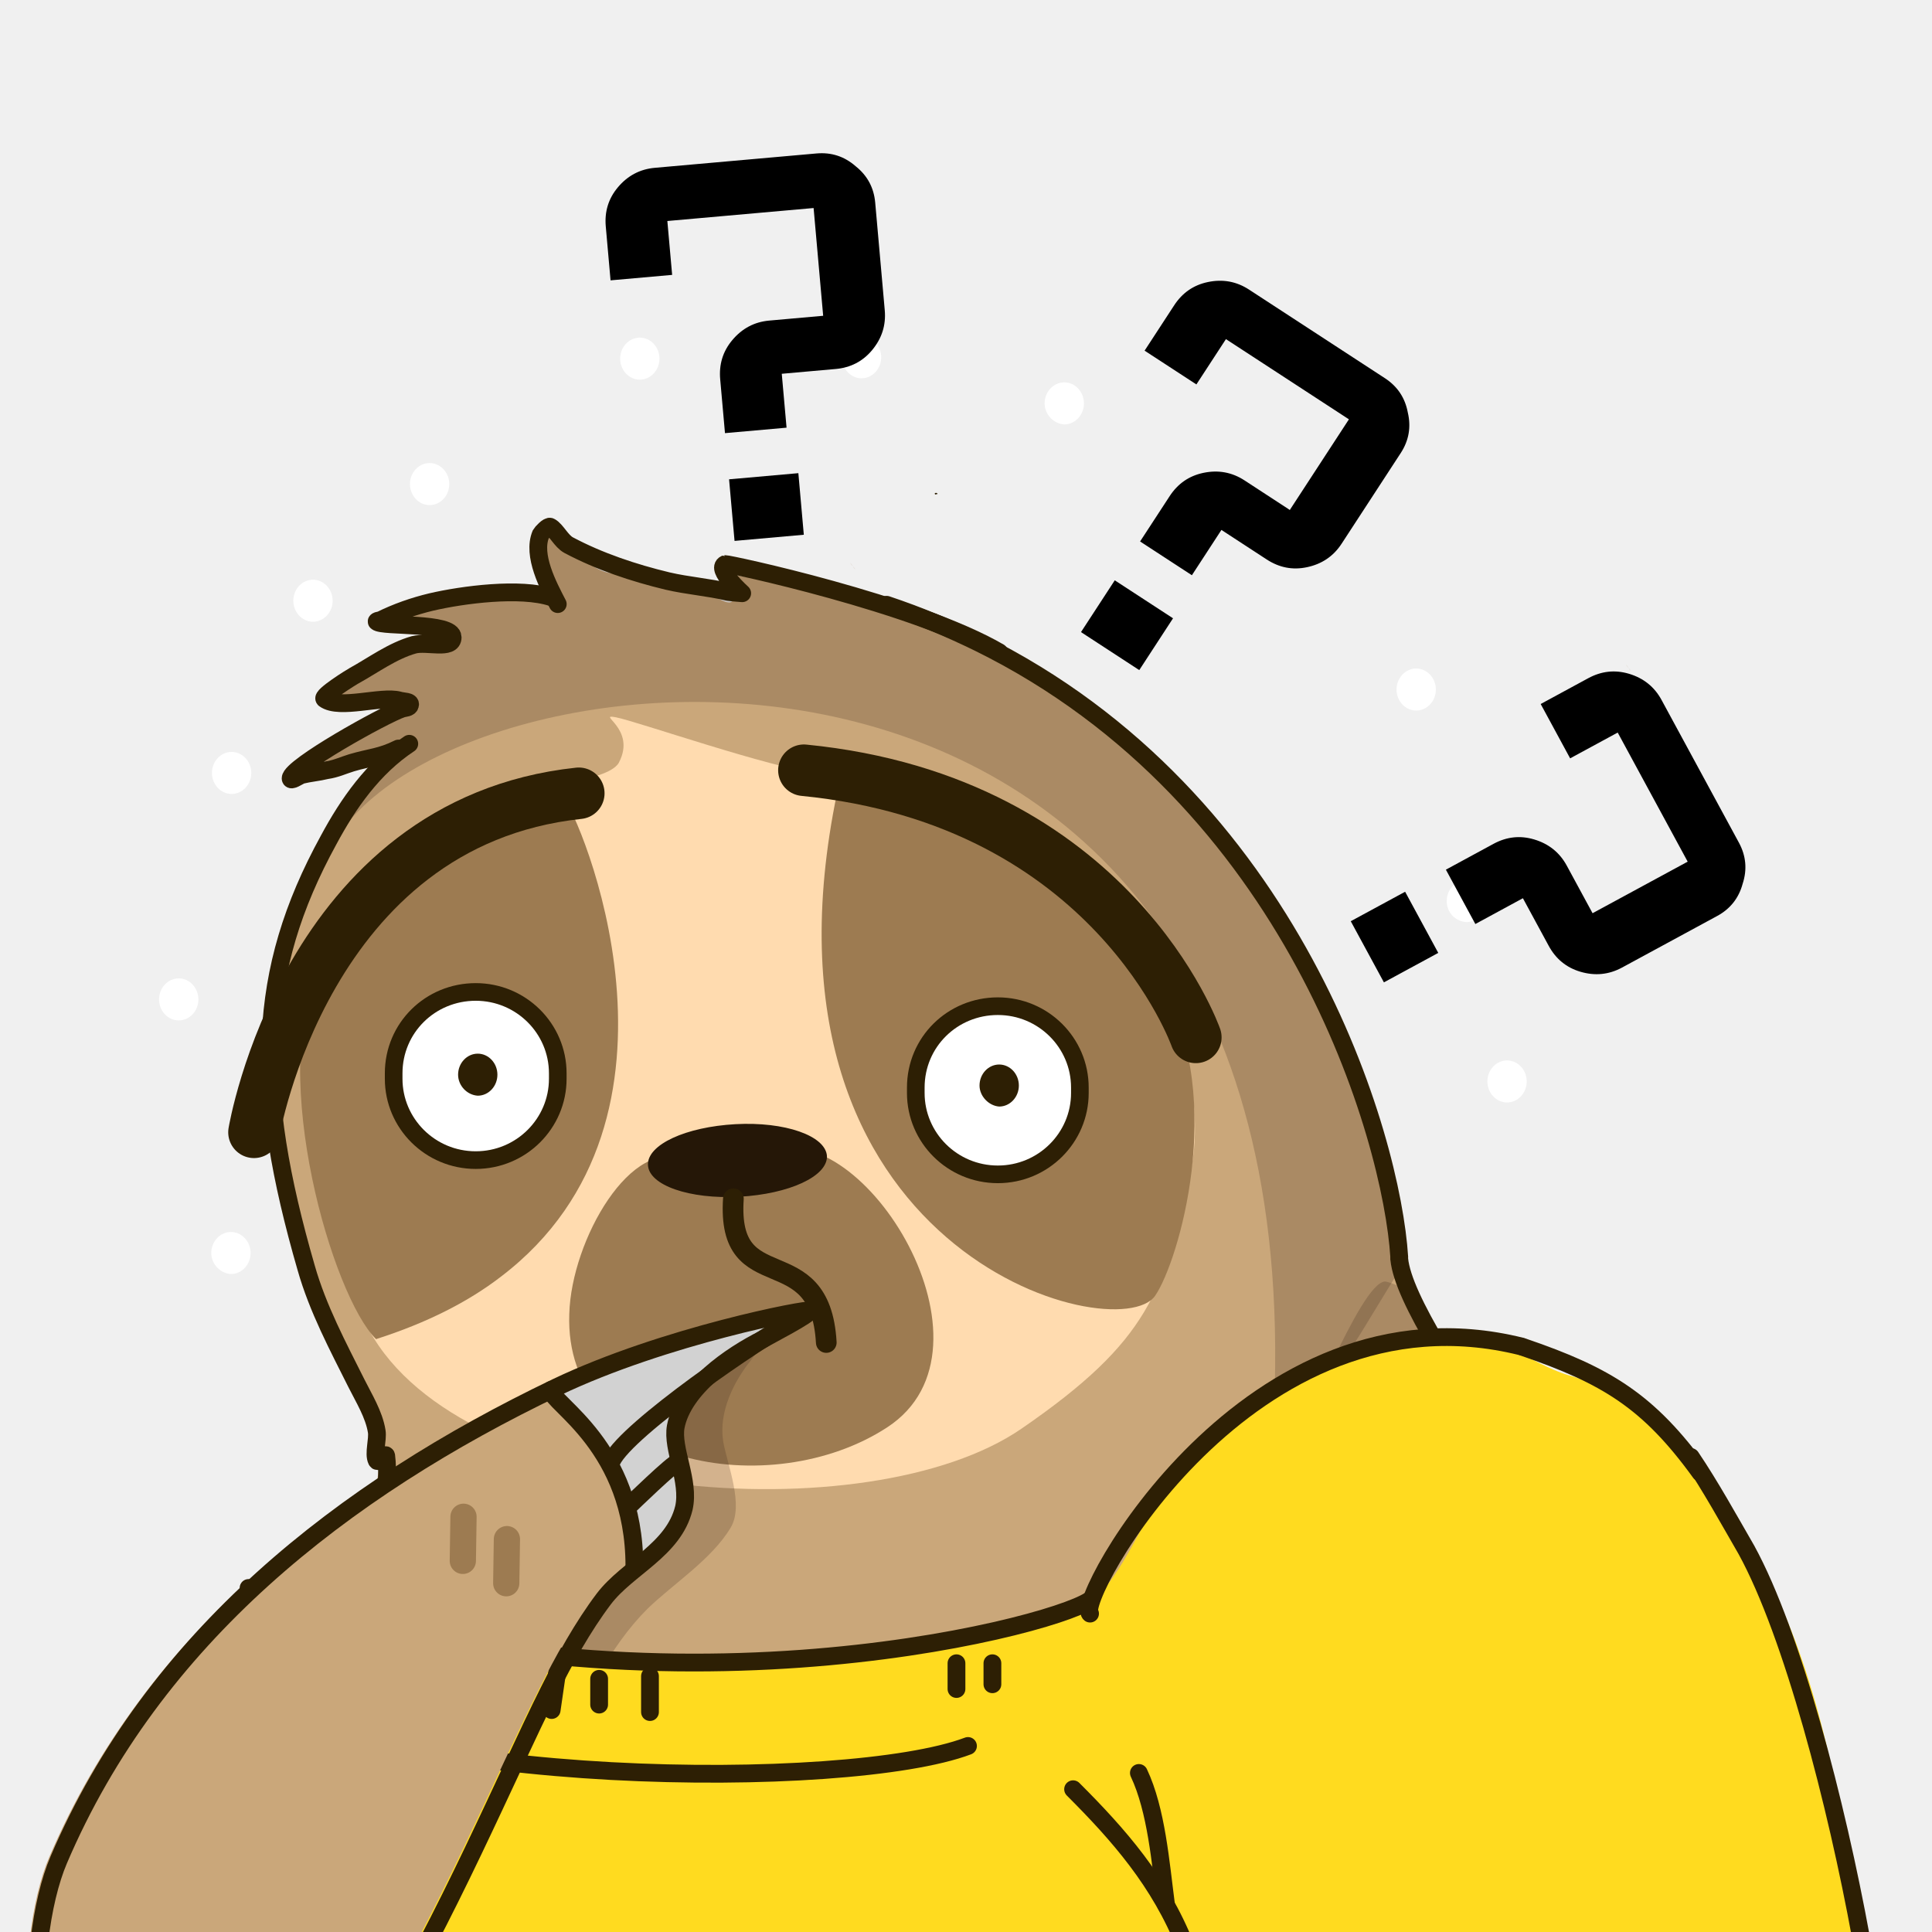
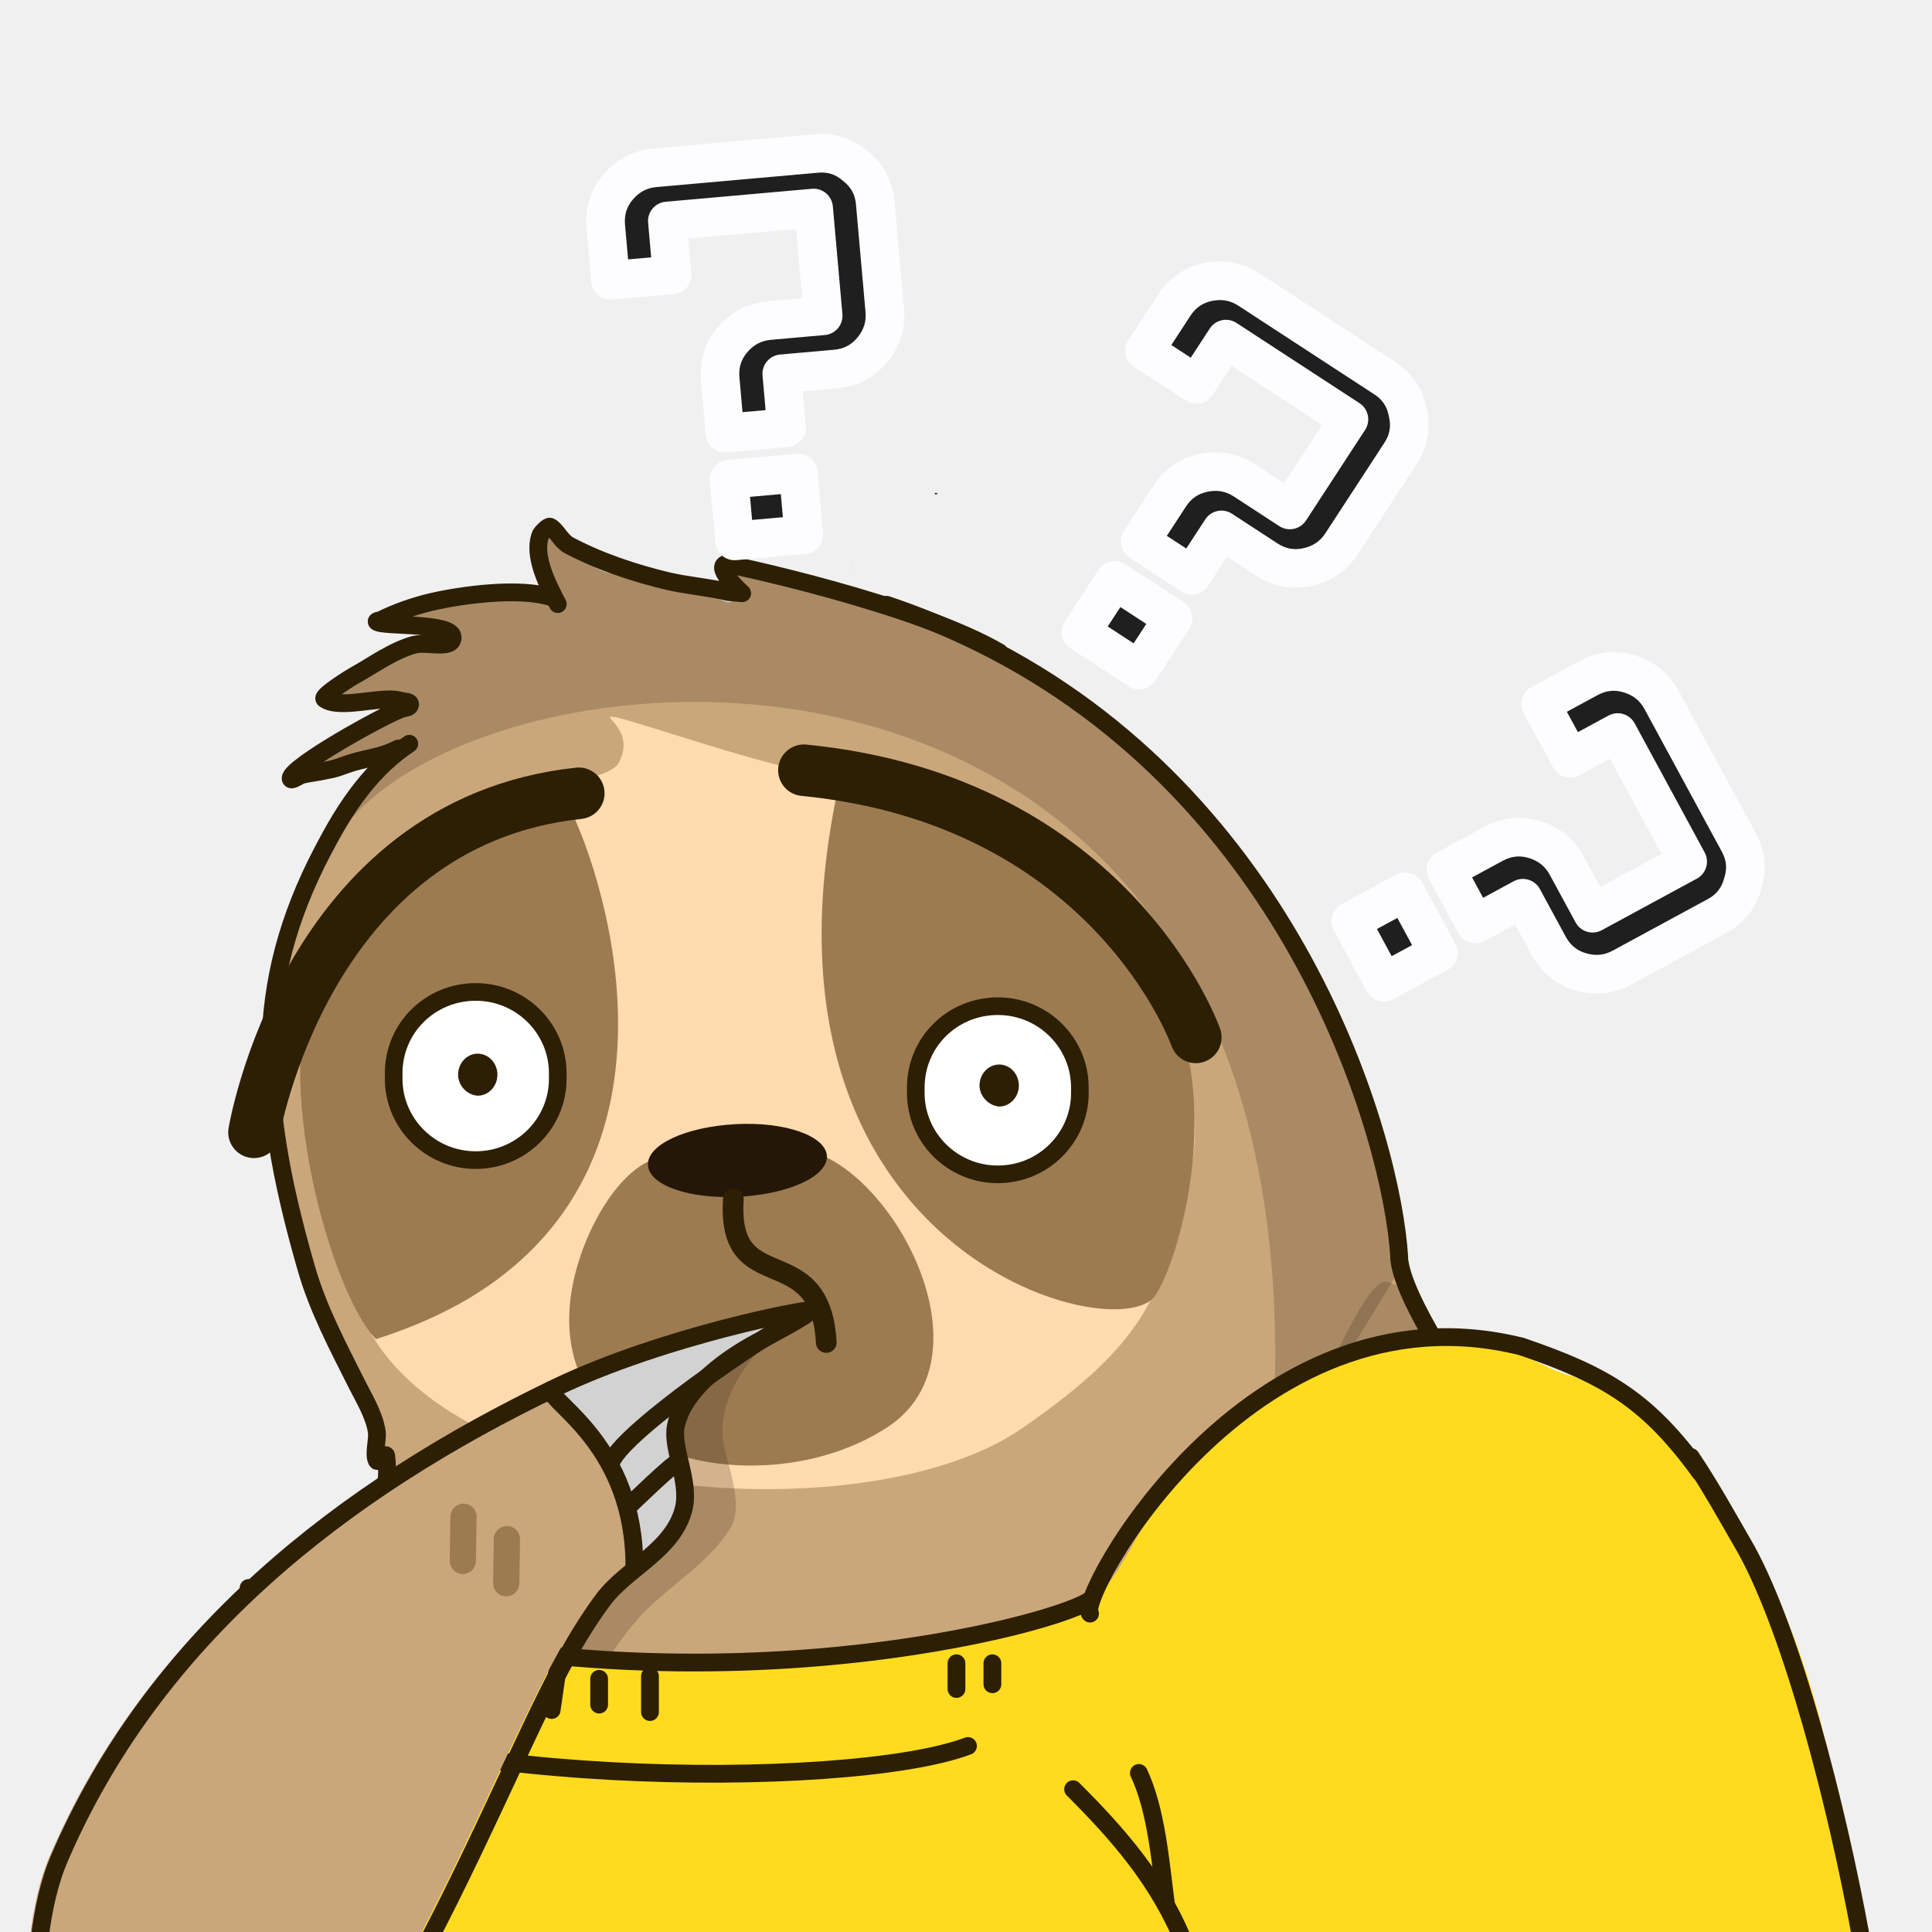
<svg xmlns="http://www.w3.org/2000/svg" width="100" height="100" viewBox="0 0 100 100" fill="none">
  <g clip-path="url(#clip0_58_431)">
    <path d="M66.739 74.647C67.336 76.472 69.477 77.315 70.67 78.719C73.337 81.948 76.075 84.966 78.637 88.3C79.655 89.599 81.058 92.792 82.568 93.529" fill="#CAA77A" />
    <path d="M31.923 29.689C30.309 29.689 29.888 28.039 28.694 27.758C28.554 27.723 28.343 27.758 28.308 27.899C28.063 28.46 28.94 32.286 29.361 32.286C29.396 32.286 28.589 30.742 28.449 30.706C27.817 30.566 26.659 30.882 25.992 30.777C24.272 30.531 23.605 31.303 21.956 31.619C21.815 31.654 20.166 31.865 20.131 31.865C19.99 32.145 20.727 32.11 21.043 32.11C21.5 32.145 23.711 32.216 23.886 32.883C23.991 33.269 22.587 33.479 22.342 33.514C21.71 33.655 16.797 35.55 17.148 36.217C17.218 36.357 20.552 36.357 21.148 36.357C21.289 36.357 21.535 36.357 21.535 36.357C21.535 36.357 20.552 36.568 20.096 36.743C19.078 37.164 18.271 37.41 17.498 38.182C17.183 38.498 17.007 38.919 16.726 39.235C16.656 39.305 16.41 39.305 16.481 39.375C16.797 39.691 21.008 38.217 21.394 38.603C21.605 38.814 20.798 38.884 20.622 39.13C20.376 39.446 20.131 39.726 19.85 40.042C18.867 41.025 18.095 42.113 17.393 43.271C15.358 46.675 14.55 48.992 13.883 52.852C13.743 53.8 13.427 55.099 13.638 56.081C14.094 58.328 14.094 60.504 14.796 62.679C15.252 64.013 16.27 67.488 16.937 68.751C18.481 71.875 20.201 73.349 19.464 76.929C18.762 80.438 17.323 84.018 16.761 87.563C16.235 90.792 17.393 94.126 17.007 97.39C16.621 100.97 15.673 104.48 14.41 107.884C13.778 109.604 12.585 109.885 11.813 111.394C11.672 111.71 10.9 112.692 11.286 113.078C11.427 113.219 12.094 113.113 11.918 112.938C11.918 112.938 9.145 113.921 8.795 113.991C5.811 114.587 2.968 115.114 1.53 117.992C1.319 118.413 0.336 119.641 0.196 120.273C0.055 120.94 0.091 124.871 1.073 127.292C1.284 127.819 4.407 129.504 4.407 129.539C4.372 129.714 2.723 129.819 2.793 130.065C3.074 131.82 5.917 133.119 6.899 134.312C7.707 135.33 7.566 139.331 7.812 139.506C9.672 140.629 17.042 140.208 18.306 138.523C18.762 137.892 19.85 134.171 20.096 133.961C20.236 133.82 19.885 135.049 20.025 135.154C20.622 135.435 22.026 134.873 22.693 135.014C24.061 135.295 26.097 135.33 27.396 135.54C28.063 135.645 27.817 135.435 28.519 135.54C31.537 136.032 32.45 136.488 35.468 137.014C35.784 137.049 39.785 136.979 40.066 136.698C40.487 136.277 42.066 133.083 42.522 132.943C42.628 132.908 43.014 132.943 42.908 133.189C42.487 134.417 44.979 139.015 45.892 139.927C46.278 140.313 47.471 140.805 47.962 140.98C51.051 141.998 54.069 140.594 57.158 140.98C59.79 141.296 62.352 142.138 64.914 142.665C66.318 142.946 67.897 142.384 69.301 142.665C73.899 143.577 79.9 141.998 83.691 139.155C85.2 138.032 88.288 131.89 83.199 127.257C113.979 117.992 80.497 81.246 73.442 67.418C72.249 65.066 71.793 62.75 71.372 60.293C71.021 58.117 70.038 55.59 69.161 53.554C67.336 49.343 64.668 45.763 61.79 42.148C60.001 39.761 57.789 37.971 55.438 36.217C52.104 33.69 47.962 32.145 43.856 31.058C42.487 30.706 41.154 30.391 39.82 30.11C39.364 30.005 38.872 29.899 38.416 29.829C36.802 29.513 38.206 30.812 37.89 31.128C37.574 31.444 36.451 30.355 35.468 30.25C34.485 30.145 34.801 30.11 32.169 29.408" fill="#CAA77A" />
    <path d="M16.516 51.589C17.323 48.29 18.797 46.991 21.745 46.43C25.22 45.798 26.308 40.533 29.642 40.393C30.274 40.358 31.713 40.042 32.029 39.481C32.976 37.691 30.8 36.919 31.888 37.129C32.976 37.34 39.925 39.761 42.277 40.007C49.086 40.744 55.438 42.078 59.474 49.378C60.387 51.027 62.563 56.467 61.615 60.679C60.246 66.821 59.509 69.383 52.876 73.945C44.979 79.385 23.956 77.771 19.113 68.856C19.253 61.907 15.007 57.731 16.516 51.589Z" fill="#FFDBAF" />
    <path d="M35.468 60.082C32.73 58.714 29.572 64.154 29.466 68.014C29.186 75.911 39.925 77.806 45.927 73.875C52.209 69.769 44.628 57.696 39.855 59.626" fill="#9D7B51" />
    <path d="M16.481 50.08C13.883 55.73 17.218 67.102 19.464 69.313C22.096 68.471 24.237 67.382 25.922 66.084C36.767 57.836 29.923 42.078 29.186 41.341C28.694 40.849 19.78 46.36 18.797 46.535C17.393 46.781 17.007 48.922 16.481 50.08Z" fill="#9D7B51" />
    <path d="M43.33 41.025C38.381 64.856 57.86 69.874 59.79 67.067C61.018 65.277 63.44 56.924 60.246 51.273C59.93 50.712 55.543 44.429 54.947 44.535C50.173 45.307 44.312 36.252 43.33 41.025Z" fill="#9D7B51" />
    <path d="M84.428 34.743C84.323 34.637 84.252 34.497 84.147 34.392L84.428 34.743Z" fill="#9D7B51" />
    <path opacity="0.23" d="M15.603 39.656C17.253 39.656 18.622 39.2 20.201 38.849C20.657 38.744 21.57 38.252 21.57 38.709C21.57 38.814 21.394 38.779 21.289 38.849C19.92 39.656 18.832 40.814 18.025 42.253C17.744 42.745 17.042 44.078 17.218 43.727C23.43 32.532 68.494 28.32 65.897 73.84C65.862 74.261 65.37 74.928 65.756 75.069C66.564 75.349 67.652 70.962 68.669 71.348C69.126 71.524 72.214 65.873 72.565 65.628C73.162 65.242 72.39 66.435 72.355 65.768C71.582 53.695 65.16 44.429 56.28 36.708C48.945 30.32 38.521 29.864 38.241 29.794C38.206 29.794 37.153 30.426 36.626 30.32C34.661 30.005 32.485 29.267 30.519 28.706C30.203 28.636 28.413 27.232 28.343 27.337C28.133 27.793 27.992 30.25 28.203 30.601C28.343 30.847 29.326 30.461 29.01 30.461C26.483 30.461 23.325 31.268 20.622 31.829C20.517 31.865 20.341 31.865 20.341 31.97C20.341 32.742 23.851 32.251 23.851 32.777C23.851 33.163 18.973 34.532 18.306 35.093C18.095 35.269 17.323 35.866 17.498 36.041C18.165 36.708 19.745 35.866 20.622 36.322" fill="#3F2719" />
    <path d="M21.184 38.498C19.323 39.726 18.025 41.586 17.007 43.482C13.252 50.325 13.146 56.292 15.849 65.628C16.446 67.733 17.498 69.699 18.446 71.594C18.832 72.366 19.359 73.209 19.499 74.086C19.569 74.507 19.323 75.244 19.499 75.595C19.569 75.771 19.955 75.174 19.99 75.349C20.096 76.157 19.99 77.069 19.92 77.841C19.885 78.122 19.534 78.929 19.745 78.719C19.815 78.648 20.025 77.982 20.306 78.087C20.482 78.157 20.306 82.404 20.236 82.825" stroke="#2D1F04" stroke-width="0.92" stroke-miterlimit="10" stroke-linecap="round" stroke-linejoin="round" />
    <path d="M20.622 38.744C19.71 39.2 19.148 39.2 18.2 39.481C17.744 39.621 17.393 39.797 16.902 39.867C16.481 39.972 16.024 40.007 15.603 40.112C15.428 40.183 15.042 40.463 15.042 40.288C15.042 39.691 19.885 36.989 20.833 36.673C20.973 36.638 21.184 36.638 21.219 36.497C21.289 36.287 20.868 36.322 20.657 36.252C19.745 36.006 17.569 36.743 16.797 36.182C16.586 36.041 18.235 35.023 18.306 34.988C19.323 34.427 20.306 33.69 21.429 33.374C22.096 33.198 23.43 33.655 23.43 32.988C23.43 32.181 19.78 32.461 19.499 32.181C19.464 32.145 19.604 32.11 19.674 32.11C20.517 31.689 21.429 31.373 22.307 31.163C23.956 30.777 26.939 30.391 28.554 30.917" stroke="#2D1F04" stroke-width="0.92" stroke-miterlimit="10" stroke-linecap="round" stroke-linejoin="round" />
    <path d="M28.87 31.268C28.378 30.32 27.536 28.741 27.992 27.653C28.027 27.583 28.378 27.197 28.484 27.267C28.8 27.442 29.045 28.004 29.431 28.215C31.011 29.057 32.801 29.654 34.555 30.075C35.608 30.32 36.661 30.391 37.679 30.636C37.925 30.671 38.416 30.706 38.416 30.706C38.416 30.706 37.012 29.443 37.539 29.197C37.644 29.162 47.366 31.233 51.718 33.76" stroke="#2D1F04" stroke-width="0.92" stroke-miterlimit="10" stroke-linecap="round" stroke-linejoin="round" />
    <path d="M41.61 39.867C57.614 41.446 61.896 53.695 61.896 53.695" stroke="#2D1F04" stroke-width="2.667" stroke-miterlimit="10" stroke-linecap="round" stroke-linejoin="round" />
    <path d="M29.958 41.06C15.814 42.569 13.146 58.608 13.146 58.608" stroke="#2D1F04" stroke-width="2.667" stroke-miterlimit="10" stroke-linecap="round" stroke-linejoin="round" />
    <path d="M33.538 60.293C33.502 59.24 35.503 58.328 38.065 58.187C40.627 58.047 42.733 58.784 42.803 59.837C42.838 60.89 40.838 61.802 38.276 61.943C35.678 62.083 33.573 61.346 33.538 60.293Z" fill="#251707" />
    <path d="M48.383 25.547C48.383 25.512 48.419 25.512 48.454 25.512C48.489 25.512 48.524 25.547 48.524 25.547C48.524 25.582 48.489 25.582 48.454 25.582C48.419 25.617 48.383 25.582 48.383 25.547Z" fill="#2D1F04" />
    <path d="M37.96 62.048C37.609 67.347 42.452 63.978 42.768 69.488" stroke="#2D1F04" stroke-width="1.07" stroke-miterlimit="10" stroke-linecap="round" stroke-linejoin="round" />
    <path d="M44.277 29.478C44.172 29.373 44.102 29.233 43.996 29.127L44.277 29.478Z" fill="#9D7B51" />
    <path d="M24.623 51.343C26.975 51.343 28.87 53.239 28.87 55.555V55.836C28.87 58.152 26.975 60.047 24.623 60.047C22.272 60.047 20.376 58.152 20.376 55.836V55.555C20.376 53.203 22.272 51.343 24.623 51.343Z" fill="white" />
    <path d="M24.623 51.343C26.975 51.343 28.87 53.239 28.87 55.555V55.836C28.87 58.152 26.975 60.047 24.623 60.047C22.272 60.047 20.376 58.152 20.376 55.836V55.555C20.376 53.203 22.272 51.343 24.623 51.343Z" stroke="#2D1F04" stroke-width="0.913" stroke-miterlimit="10" stroke-linecap="round" stroke-linejoin="round" />
    <path d="M51.648 52.08C53.999 52.08 55.894 53.976 55.894 56.292V56.573C55.894 58.889 53.999 60.784 51.648 60.784C49.296 60.784 47.401 58.889 47.401 56.573V56.292C47.401 53.941 49.296 52.08 51.648 52.08Z" fill="white" />
    <path d="M51.648 52.08C53.999 52.08 55.894 53.976 55.894 56.292V56.573C55.894 58.889 53.999 60.784 51.648 60.784C49.296 60.784 47.401 58.889 47.401 56.573V56.292C47.401 53.941 49.296 52.08 51.648 52.08Z" stroke="#2D1F04" stroke-width="0.913" stroke-miterlimit="10" stroke-linecap="round" stroke-linejoin="round" />
    <path d="M23.711 55.625C23.711 55.029 24.167 54.537 24.728 54.537C25.29 54.537 25.746 55.029 25.746 55.625C25.746 56.222 25.29 56.713 24.728 56.713C24.167 56.678 23.711 56.187 23.711 55.625Z" fill="#2D1F04" />
-     <path d="M32.099 18.563C32.099 17.966 32.555 17.475 33.117 17.475C33.678 17.475 34.134 17.966 34.134 18.563C34.134 19.16 33.678 19.651 33.117 19.651C32.555 19.651 32.099 19.16 32.099 18.563Z" fill="white" />
-     <path d="M43.575 18.493C43.575 17.896 44.032 17.405 44.593 17.405C45.155 17.405 45.611 17.896 45.611 18.493C45.611 19.09 45.155 19.581 44.593 19.581C44.032 19.581 43.575 19.09 43.575 18.493Z" fill="white" />
-     <path d="M54.069 20.88C54.069 20.283 54.525 19.791 55.087 19.791C55.648 19.791 56.105 20.283 56.105 20.88C56.105 21.476 55.648 21.968 55.087 21.968C54.525 21.932 54.069 21.441 54.069 20.88Z" fill="white" />
-     <path d="M65.511 27.407C65.511 26.811 65.967 26.32 66.528 26.32C67.09 26.32 67.546 26.811 67.546 27.407C67.546 28.004 67.09 28.495 66.528 28.495C66.002 28.495 65.511 28.004 65.511 27.407Z" fill="white" />
-     <path d="M72.284 35.69C72.284 35.094 72.741 34.602 73.302 34.602C73.864 34.602 74.32 35.094 74.32 35.69C74.32 36.287 73.864 36.778 73.302 36.778C72.741 36.778 72.284 36.287 72.284 35.69Z" fill="white" />
-     <path d="M74.882 46.64C74.882 46.044 75.338 45.552 75.899 45.552C76.461 45.552 76.917 46.044 76.917 46.64C76.917 47.237 76.461 47.728 75.899 47.728C75.338 47.693 74.882 47.237 74.882 46.64Z" fill="white" />
-     <path d="M76.987 55.976C76.987 55.38 77.444 54.888 78.005 54.888C78.567 54.888 79.023 55.38 79.023 55.976C79.023 56.573 78.567 57.064 78.005 57.064C77.444 57.064 76.987 56.573 76.987 55.976Z" fill="white" />
-     <path d="M21.219 25.056C21.219 24.459 21.675 23.968 22.236 23.968C22.798 23.968 23.254 24.459 23.254 25.056C23.254 25.652 22.798 26.144 22.236 26.144C21.675 26.144 21.219 25.652 21.219 25.056Z" fill="white" />
-     <path d="M15.182 31.093C15.182 30.496 15.638 30.005 16.2 30.005C16.761 30.005 17.218 30.496 17.218 31.093C17.218 31.689 16.761 32.181 16.2 32.181C15.638 32.181 15.182 31.689 15.182 31.093Z" fill="white" />
-     <path d="M10.97 40.007C10.97 39.41 11.427 38.919 11.988 38.919C12.55 38.919 13.006 39.41 13.006 40.007C13.006 40.604 12.55 41.095 11.988 41.095C11.427 41.095 10.97 40.604 10.97 40.007Z" fill="white" />
-     <path d="M8.233 51.729C8.233 51.133 8.689 50.641 9.251 50.641C9.812 50.641 10.269 51.133 10.269 51.729C10.269 52.326 9.812 52.817 9.251 52.817C8.689 52.817 8.233 52.326 8.233 51.729Z" fill="white" />
-     <path d="M10.935 64.856C10.935 64.259 11.392 63.768 11.953 63.768C12.515 63.768 12.971 64.259 12.971 64.856C12.971 65.452 12.515 65.944 11.953 65.944C11.392 65.909 10.935 65.417 10.935 64.856Z" fill="white" />
    <path d="M50.7 56.187C50.7 55.59 51.156 55.099 51.718 55.099C52.279 55.099 52.736 55.59 52.736 56.187C52.736 56.783 52.279 57.275 51.718 57.275C51.191 57.239 50.7 56.748 50.7 56.187Z" fill="#2D1F04" />
-     <path d="M54.455 99.882C54.455 99.285 54.911 98.794 55.473 98.794C56.035 98.794 56.491 99.285 56.491 99.882C56.491 100.479 56.035 100.97 55.473 100.97C54.947 100.97 54.455 100.479 54.455 99.882Z" fill="#2D1F04" />
-     <path d="M29.291 97.601C29.291 97.004 29.747 96.513 30.309 96.513C30.87 96.513 31.327 97.004 31.327 97.601C31.327 98.197 30.87 98.689 30.309 98.689C29.747 98.654 29.291 98.197 29.291 97.601Z" fill="#2D1F04" />
    <path opacity="0.23" d="M66.704 74.367C102.573 106.199 90.078 120.975 84.323 123.116C77.619 125.643 76.18 124.134 73.056 124.66C72.214 124.801 70.529 124.906 70.529 124.906C70.529 124.906 75.057 124.309 76.18 125.853C81.269 133.083 71.758 137.014 66.107 129.679C64.809 127.994 62.808 125.292 61.194 126.345C58.281 128.24 58.421 135.365 57.052 135.4C55.648 135.435 53.262 130.1 52.806 126.626C47.857 128.416 42.031 132.908 35.012 140.84C34.871 141.015 31.432 145.086 31.888 145.402C33.011 146.139 36.696 143.683 37.749 143.226C42.136 141.366 46.91 139.436 51.542 140.348C52.946 140.629 59.264 141.156 60.773 141.542C66.564 142.981 83.34 143.823 85.13 136.733C85.796 134.066 87.657 132.417 83.094 127.152C82.673 126.661 83.34 127.328 83.34 126.661C83.34 126.38 89.061 124.204 89.692 123.678C93.623 120.308 94.255 116.834 95.202 112.025C97.378 101.216 83.726 83.001 77.584 75.314C75.408 72.577 74.566 69.98 73.021 66.926C72.951 66.751 71.863 66.33 71.688 66.33C70.354 66.4 67.441 74.542 66.704 74.367Z" fill="#3F2719" />
    <path d="M72.425 65.171C73.232 73.314 115.664 116.588 83.41 126.906" stroke="#2D1F04" stroke-width="0.92" stroke-miterlimit="10" stroke-linecap="round" stroke-linejoin="round" />
    <path d="M66.037 92.126C71.547 97.636 77.233 107.884 71.793 115.535C69.582 118.659 66.809 121.607 62.949 122.379C59.79 123.011 56.701 120.659 53.894 123.467C51.753 125.608 53.402 130.381 54.666 132.522C55.052 133.154 57.298 135.821 57.298 135.821C57.298 135.821 58.562 127.187 61.72 125.889" stroke="#2D1F04" stroke-width="0.92" stroke-miterlimit="10" stroke-linecap="round" stroke-linejoin="round" />
    <path opacity="0.23" d="M2.372 117.43C2.512 117.044 1.88 118.097 1.705 118.448C1.319 119.255 1.354 120.449 1.635 121.291C2.407 123.572 5.285 124.941 7.496 125.432C12.48 126.52 18.797 120.063 22.272 121.291C23.36 121.677 23.535 126.064 23.921 127.222C26.167 133.961 35.749 134.733 39.645 133.575C43.435 132.452 52.525 127.643 52.806 127.293C53.929 125.889 52.665 123.572 54.876 123.397C63.756 122.765 78.181 120.203 66.142 93.073C65.546 91.74 73.127 101.777 73.302 103.953C73.829 111.183 74.601 114.693 68.88 119.466C67.757 120.378 66.142 121.923 64.563 122.098C61.053 122.484 60.843 122.414 53.648 123.397C51.858 123.642 53.157 126.169 52.7 127.468C52.63 127.679 49.542 128.731 49.05 129.118C48.173 129.855 38.907 137.049 38.662 137.084C34.415 137.541 23.36 134.242 20.306 135.891C18.587 136.839 20.376 137.822 17.849 138.804C13.322 140.559 3.635 139.12 -1.068 138.699C-2.05 138.594 -5.806 138.629 -6.297 137.751C-7.034 136.383 1.81 129.574 3.741 129.293C3.881 129.258 2.688 129.469 2.688 129.293C2.793 128.205 2.161 128.03 1.459 127.187C-0.892 124.274 1.249 120.098 2.372 117.43Z" fill="#3F2719" />
    <path opacity="0.23" d="M28.343 87.037C16.972 114.412 5.18 110.797 2.407 102.69C1.916 102.655 2.828 107.428 2.863 107.954C3.39 112.762 11.813 122.133 22.096 100.689" fill="#3F2719" />
    <path opacity="0.23" d="M40.768 68.716C39.96 68.365 39.364 69.769 38.872 70.401C37.995 71.489 37.188 73.068 37.433 74.612C37.644 75.806 38.521 77.912 37.819 79.07C36.837 80.719 34.836 81.983 33.503 83.281C31.537 85.247 30.203 88.019 29.186 90.546C28.905 91.213 28.238 93.565 27.466 96.127C26.588 99.04 25.536 102.233 24.728 103.707C24.132 104.795 23.184 106.796 22.026 107.358C21.57 107.568 19.183 106.199 19.323 105.848C20.025 103.953 21.535 102.514 22.272 100.654C23.395 97.811 24.413 95.179 25.781 92.442C27.01 89.95 28.238 87.668 29.677 85.282C30.098 84.545 30.239 83.632 30.8 82.965C31.748 81.772 35.292 79.631 35.573 78.508C36.029 76.683 34.169 74.577 34.871 72.858C35.538 71.173 37.223 70.401 38.767 69.734C39.118 69.629 41.118 68.892 40.768 68.716Z" fill="#3F2719" />
    <path d="M45.892 31.303C47.576 31.865 49.156 32.532 50.665 33.269C66.985 41.306 72.039 58.854 72.425 65.066" stroke="#2D1F04" stroke-width="0.92" stroke-miterlimit="10" stroke-linecap="round" stroke-linejoin="round" />
    <path opacity="0.23" d="M62.843 101.707C61.299 101.918 60.843 105.954 52.49 104.48C47.541 103.602 46.559 102.023 43.54 101.426C39.89 100.689 38.311 101.251 34.626 101.707C27.782 102.584 27.045 99.25 26.624 101.321C26.202 103.357 39.083 101.04 42.066 102.198C46.839 104.059 51.332 107.393 57.228 106.831C60.527 106.55 65.862 101.286 62.843 101.707Z" fill="#3F2719" />
    <path d="M75.057 68.857C74.741 68.857 74.46 68.892 74.144 68.998C69.512 70.401 63.37 72.612 60.387 76.859C59.439 78.193 57.965 81.737 56.666 82.685C56.07 83.106 55.298 83.352 54.56 83.528C50.875 84.3 48.068 84.686 44.418 85.458C36.556 87.142 29.642 86.581 21.745 84.861C20.482 84.58 17.218 84.3 15.919 84.054C14.41 83.773 14.024 84.861 12.515 84.475C10.725 83.983 14.445 87.458 10.233 86.756C10.093 85.247 11.457 83.085 12.44 84.454C12.861 85.05 8.689 87.177 9.075 87.774C9.286 88.09 8.794 88.441 8.689 88.617C6.969 91.073 5.881 93.846 4.864 96.583C4.197 98.338 3.776 99.988 3.39 101.708C5.706 101.672 91.131 100.9 96.15 100.725C95.448 92.793 93.693 84.51 90.043 79.281C87.902 76.227 84.989 72.191 81.164 71.174C79.269 70.612 77.198 68.822 75.057 68.857Z" fill="#FFDB1F" />
    <path d="M50.103 90.371C43.891 92.722 19.71 92.547 12.164 87.177" stroke="#2D1F04" stroke-width="0.92" stroke-miterlimit="10" stroke-linecap="round" stroke-linejoin="round" />
    <path d="M16.621 83.948C16.305 84.931 15.989 85.668 15.989 86.756" stroke="#2D1F04" stroke-width="0.92" stroke-miterlimit="10" stroke-linecap="round" stroke-linejoin="round" />
    <path d="M22.201 85.177C21.78 86.054 21.71 87.247 21.71 88.23" stroke="#2D1F04" stroke-width="0.92" stroke-miterlimit="10" stroke-linecap="round" stroke-linejoin="round" />
    <path d="M28.905 86.089L28.554 88.511" stroke="#2D1F04" stroke-width="0.92" stroke-miterlimit="10" stroke-linecap="round" stroke-linejoin="round" />
    <path d="M33.643 86.756V87.177V87.423V87.844V88.09V88.37V88.616" stroke="#2D1F04" stroke-width="0.92" stroke-miterlimit="10" stroke-linecap="round" stroke-linejoin="round" />
    <path d="M31.011 86.896V87.177V87.423V87.704V87.949V88.23" stroke="#2D1F04" stroke-width="0.92" stroke-miterlimit="10" stroke-linecap="round" stroke-linejoin="round" />
    <path d="M49.507 86.089V86.37V86.615V87.177V87.423" stroke="#2D1F04" stroke-width="0.92" stroke-miterlimit="10" stroke-linecap="round" stroke-linejoin="round" />
    <path d="M51.367 86.089V86.51V86.896V87.177" stroke="#2D1F04" stroke-width="0.92" stroke-miterlimit="10" stroke-linecap="round" stroke-linejoin="round" />
    <path d="M12.866 82.193C33.299 89.598 54.093 84.342 56.386 82.846" stroke="#2D1F04" stroke-width="0.92" stroke-miterlimit="10" stroke-linecap="round" stroke-linejoin="round" />
    <path d="M6.583 114.026C0.441 111.359 0.722 100.408 2.547 96.127C7.461 84.615 17.253 76.964 28.308 71.664C33.889 68.997 41.434 67.558 41.434 67.698C41.434 67.909 39.294 68.997 39.013 69.172C37.328 70.015 34.871 71.699 34.485 73.7C34.24 74.858 35.222 76.508 34.906 77.912C34.38 80.088 31.993 81 30.765 82.614C29.677 84.053 28.729 85.773 27.922 87.388C23.605 95.916 15.182 117.781 6.583 114.026Z" fill="#CAA77A" />
    <path d="M28.8 72.05C28.308 72.436 30.133 73.138 30.625 73.7C31.362 74.542 31.853 76.227 32.239 77.315C32.555 78.227 32.695 79.245 32.871 80.158C32.906 80.333 32.695 81.246 32.941 81.21C33.502 81.105 33.713 80.544 34.134 80.228C37.188 77.947 33.783 73.875 35.889 71.805C36.451 71.243 41.048 68.611 41.048 68.47C41.048 68.014 38.451 68.505 38.206 68.611C35.117 69.804 31.397 70.05 28.8 72.05Z" fill="#D2D2D2" />
    <path d="M23.991 78.508L23.956 80.79" stroke="#9D7B51" stroke-width="1.358" stroke-miterlimit="10" stroke-linecap="round" stroke-linejoin="round" />
    <path d="M26.238 79.666L26.203 81.948" stroke="#9D7B51" stroke-width="1.358" stroke-miterlimit="10" stroke-linecap="round" stroke-linejoin="round" />
    <path d="M28.519 71.945C28.519 72.647 32.836 74.858 32.836 81.07" stroke="#2D1F04" stroke-width="0.92" stroke-miterlimit="10" stroke-linecap="round" stroke-linejoin="round" />
    <path d="M41.013 68.4C39.364 69.243 32.485 73.946 31.677 75.595L41.013 68.4Z" fill="#CAA77A" />
    <path d="M41.013 68.4C39.364 69.243 32.485 73.946 31.677 75.595" stroke="#2D1F04" stroke-width="0.92" stroke-miterlimit="10" stroke-linecap="round" stroke-linejoin="round" />
    <path d="M35.082 75.7C34.941 75.63 32.555 77.947 32.555 77.947L35.082 75.7Z" fill="#CAA77A" />
    <path d="M35.082 75.7C34.941 75.63 32.555 77.947 32.555 77.947" stroke="#2D1F04" stroke-width="0.92" stroke-miterlimit="10" stroke-linecap="round" stroke-linejoin="round" />
    <path d="M7.075 114.166C0.933 111.499 1.214 100.549 3.039 96.267C7.952 84.755 17.744 77.104 28.8 71.805C34.38 69.137 41.926 67.698 41.926 67.839C41.926 68.049 39.785 69.137 39.504 69.313C37.819 70.155 35.363 71.84 34.977 73.84C34.766 74.998 35.714 76.648 35.398 78.052C34.871 80.228 32.485 81.14 31.256 82.755C30.168 84.194 29.221 85.913 28.413 87.528C24.132 96.056 15.709 117.887 7.075 114.166Z" stroke="#2D1F04" stroke-width="0.92" stroke-miterlimit="10" stroke-linecap="round" stroke-linejoin="round" />
    <path d="M87.516 75.412C88.534 76.921 89.482 78.641 90.394 80.221C92.781 84.573 95.062 93.382 96.326 100.296" stroke="#2D1F04" stroke-width="0.92" stroke-miterlimit="10" stroke-linecap="round" stroke-linejoin="round" />
    <path d="M55.543 92.61C57.895 94.961 60.036 97.383 61.369 100.752" stroke="#2D1F04" stroke-width="0.92" stroke-miterlimit="10" stroke-linecap="round" stroke-linejoin="round" />
    <path d="M60.352 98.576C60.071 96.435 59.86 93.698 58.948 91.767" stroke="#2D1F04" stroke-width="0.92" stroke-miterlimit="10" stroke-linecap="round" stroke-linejoin="round" />
    <path d="M78.742 69.692C64.598 66.182 55.648 82.888 56.421 83.52" stroke="#2D1F04" stroke-width="0.92" stroke-miterlimit="10" stroke-linecap="round" stroke-linejoin="round" />
    <path d="M88.008 76.219C85.34 72.534 83.164 71.201 78.847 69.727" stroke="#2D1F04" stroke-width="0.92" stroke-miterlimit="10" stroke-linecap="round" stroke-linejoin="round" />
-     <path d="M83.956 50.081C83.276 50.449 82.556 50.521 81.797 50.296C81.074 50.081 80.528 49.634 80.16 48.954L78.825 46.492L76.364 47.827L74.839 45.014L77.3 43.679C77.98 43.31 78.681 43.233 79.404 43.448C80.164 43.674 80.728 44.126 81.096 44.806L82.431 47.268L87.354 44.599L83.732 37.917L81.27 39.252L79.745 36.439L82.207 35.104C82.886 34.736 83.588 34.659 84.311 34.873C85.07 35.099 85.634 35.551 86.002 36.231L90.006 43.616C90.374 44.296 90.44 45.004 90.201 45.739C90 46.486 89.559 47.043 88.879 47.412L83.956 50.081ZM71.631 50.847L69.915 47.682L72.729 46.157L74.444 49.322L71.631 50.847Z" fill="black" />
-     <path d="M69.441 28.143C69.019 28.791 68.42 29.196 67.645 29.359C66.907 29.515 66.214 29.381 65.567 28.959L63.221 27.429L61.692 29.774L59.011 28.026L60.541 25.681C60.963 25.033 61.544 24.632 62.282 24.476C63.057 24.313 63.768 24.443 64.416 24.865L66.761 26.395L69.82 21.704L63.454 17.553L61.925 19.898L59.244 18.15L60.774 15.805C61.196 15.157 61.776 14.755 62.514 14.6C63.289 14.437 64.001 14.566 64.649 14.989L71.685 19.577C72.332 20 72.727 20.591 72.868 21.352C73.045 22.104 72.923 22.804 72.5 23.452L69.441 28.143ZM58.968 34.684L55.952 32.717L57.7 30.037L60.716 32.003L58.968 34.684Z" fill="black" />
-     <path d="M45.795 16.062C45.863 16.833 45.643 17.521 45.135 18.129C44.651 18.707 44.024 19.031 43.253 19.099L40.464 19.347L40.712 22.136L37.525 22.419L37.277 19.63C37.209 18.859 37.416 18.185 37.901 17.607C38.409 16.999 39.048 16.661 39.818 16.593L42.607 16.345L42.112 10.767L34.542 11.439L34.79 14.228L31.602 14.511L31.355 11.722C31.286 10.952 31.494 10.277 31.978 9.699C32.486 9.092 33.126 8.754 33.896 8.686L42.263 7.943C43.033 7.875 43.709 8.096 44.29 8.606C44.895 9.088 45.231 9.714 45.3 10.484L45.795 16.062ZM41.605 27.678L38.02 27.997L37.737 24.809L41.323 24.491L41.605 27.678Z" fill="black" />
+     <path d="M83.956 50.081C83.276 50.449 82.556 50.521 81.797 50.296C81.074 50.081 80.528 49.634 80.16 48.954L78.825 46.492L76.364 47.827L74.839 45.014L77.3 43.679C77.98 43.31 78.681 43.233 79.404 43.448C80.164 43.674 80.728 44.126 81.096 44.806L82.431 47.268L87.354 44.599L83.732 37.917L81.27 39.252L79.745 36.439L82.207 35.104C82.886 34.736 83.588 34.659 84.311 34.873C85.07 35.099 85.634 35.551 86.002 36.231L90.006 43.616C90.374 44.296 90.44 45.004 90.201 45.739C90 46.486 89.559 47.043 88.879 47.412L83.956 50.081ZM71.631 50.847L69.915 47.682L72.729 46.157L74.444 49.322L71.631 50.847Z" fill="#1F1F1F" />
+     <path d="M81.797 50.296L82.082 49.337L81.797 50.296ZM78.825 46.492L79.704 46.016C79.441 45.53 78.834 45.35 78.349 45.613L78.825 46.492ZM76.364 47.827L75.485 48.303C75.748 48.789 76.355 48.969 76.84 48.706L76.364 47.827ZM74.839 45.014L74.362 44.134C73.876 44.398 73.696 45.005 73.96 45.49L74.839 45.014ZM79.404 43.448L79.689 42.49L79.404 43.448ZM82.431 47.268L81.552 47.744C81.815 48.23 82.422 48.41 82.907 48.147L82.431 47.268ZM87.354 44.599L87.83 45.478C88.316 45.215 88.496 44.608 88.233 44.122L87.354 44.599ZM83.732 37.917L84.611 37.441C84.347 36.955 83.741 36.775 83.255 37.038L83.732 37.917ZM81.27 39.252L80.391 39.728C80.654 40.214 81.261 40.394 81.747 40.131L81.27 39.252ZM79.745 36.439L79.268 35.559C78.783 35.823 78.603 36.43 78.866 36.915L79.745 36.439ZM84.311 34.873L84.026 35.832L84.311 34.873ZM90.201 45.739L89.25 45.431C89.245 45.447 89.24 45.462 89.236 45.478L90.201 45.739ZM71.631 50.847L70.752 51.324C71.015 51.809 71.622 51.99 72.108 51.726L71.631 50.847ZM69.915 47.682L69.439 46.803C68.953 47.066 68.773 47.673 69.036 48.159L69.915 47.682ZM72.729 46.157L73.608 45.681C73.345 45.195 72.738 45.015 72.252 45.278L72.729 46.157ZM74.444 49.322L74.921 50.201C75.406 49.938 75.587 49.331 75.323 48.846L74.444 49.322ZM83.479 49.202C83.039 49.441 82.594 49.489 82.082 49.337L81.513 51.254C82.519 51.553 83.513 51.458 84.432 50.96L83.479 49.202ZM82.082 49.337C81.62 49.2 81.285 48.931 81.039 48.477L79.281 49.43C79.772 50.337 80.528 50.962 81.513 51.254L82.082 49.337ZM81.039 48.477L79.704 46.016L77.946 46.969L79.281 49.43L81.039 48.477ZM78.349 45.613L75.887 46.947L76.84 48.706L79.302 47.371L78.349 45.613ZM77.243 47.35L75.718 44.537L73.96 45.49L75.485 48.303L77.243 47.35ZM75.315 45.893L77.777 44.558L76.824 42.8L74.362 44.134L75.315 45.893ZM77.777 44.558C78.23 44.312 78.658 44.27 79.12 44.407L79.689 42.49C78.705 42.197 77.73 42.309 76.824 42.8L77.777 44.558ZM79.12 44.407C79.632 44.559 79.978 44.842 80.217 45.283L81.975 44.33C81.477 43.41 80.696 42.788 79.689 42.49L79.12 44.407ZM80.217 45.283L81.552 47.744L83.31 46.791L81.975 44.33L80.217 45.283ZM82.907 48.147L87.83 45.478L86.877 43.72L81.954 46.389L82.907 48.147ZM88.233 44.122L84.611 37.441L82.853 38.394L86.475 45.075L88.233 44.122ZM83.255 37.038L80.793 38.373L81.747 40.131L84.208 38.797L83.255 37.038ZM82.149 38.775L80.624 35.962L78.866 36.915L80.391 39.728L82.149 38.775ZM80.222 37.318L82.683 35.983L81.73 34.225L79.268 35.559L80.222 37.318ZM82.683 35.983C83.136 35.738 83.565 35.695 84.026 35.832L84.596 33.915C83.611 33.623 82.636 33.734 81.73 34.225L82.683 35.983ZM84.026 35.832C84.538 35.984 84.885 36.267 85.123 36.708L86.882 35.755C86.383 34.836 85.602 34.214 84.596 33.915L84.026 35.832ZM85.123 36.708L89.127 44.093L90.885 43.139L86.882 35.755L85.123 36.708ZM89.127 44.093C89.365 44.532 89.404 44.956 89.25 45.431L91.153 46.047C91.475 45.051 91.384 44.06 90.885 43.139L89.127 44.093ZM89.236 45.478C89.106 45.961 88.841 46.295 88.402 46.533L89.355 48.291C90.276 47.792 90.893 47.011 91.167 46.001L89.236 45.478ZM88.402 46.533L83.479 49.202L84.432 50.96L89.355 48.291L88.402 46.533ZM72.51 50.371L70.795 47.206L69.036 48.159L70.752 51.324L72.51 50.371ZM70.392 48.562L73.205 47.036L72.252 45.278L69.439 46.803L70.392 48.562ZM71.85 46.634L73.565 49.799L75.323 48.846L73.608 45.681L71.85 46.634ZM73.968 48.443L71.155 49.968L72.108 51.726L74.921 50.201L73.968 48.443Z" fill="#FDFDFF" />
+     <path d="M69.441 28.143C69.019 28.791 68.42 29.196 67.645 29.359C66.907 29.515 66.214 29.381 65.567 28.959L63.221 27.429L61.692 29.774L59.011 28.026L60.541 25.681C60.963 25.033 61.544 24.632 62.282 24.476C63.057 24.313 63.768 24.443 64.416 24.865L66.761 26.395L69.82 21.704L63.454 17.553L61.925 19.898L59.244 18.15L60.774 15.805C61.196 15.157 61.776 14.755 62.514 14.6C63.289 14.437 64.001 14.566 64.649 14.989L71.685 19.577C72.332 20 72.727 20.591 72.868 21.352C73.045 22.104 72.923 22.804 72.5 23.452L69.441 28.143ZM58.968 34.684L55.952 32.717L57.7 30.037L60.716 32.003L58.968 34.684Z" fill="#1F1F1F" />
+     <path d="M67.645 29.359L67.439 28.381L67.645 29.359ZM63.221 27.429L63.767 26.591C63.305 26.29 62.685 26.42 62.384 26.883L63.221 27.429ZM61.692 29.774L61.145 30.612C61.608 30.914 62.228 30.783 62.529 30.321L61.692 29.774ZM59.011 28.026L58.174 27.48C57.872 27.943 58.002 28.562 58.465 28.864L59.011 28.026ZM62.282 24.476L62.076 23.498L62.282 24.476ZM66.761 26.395L66.215 27.232C66.677 27.534 67.297 27.404 67.599 26.941L66.761 26.395ZM69.82 21.704L70.658 22.25C70.959 21.788 70.829 21.168 70.366 20.866L69.82 21.704ZM63.454 17.553L64 16.715C63.538 16.413 62.918 16.544 62.617 17.006L63.454 17.553ZM61.925 19.898L61.378 20.736C61.841 21.037 62.461 20.907 62.762 20.444L61.925 19.898ZM59.244 18.15L58.407 17.604C58.105 18.066 58.235 18.686 58.698 18.988L59.244 18.15ZM62.514 14.6L62.721 15.578L62.514 14.6ZM72.868 21.352L71.884 21.534C71.887 21.55 71.891 21.566 71.894 21.581L72.868 21.352ZM58.968 34.684L58.422 35.521C58.884 35.823 59.504 35.693 59.805 35.23L58.968 34.684ZM55.952 32.717L55.115 32.171C54.813 32.633 54.943 33.253 55.406 33.555L55.952 32.717ZM57.7 30.037L58.247 29.199C57.784 28.897 57.164 29.028 56.863 29.491L57.7 30.037ZM60.716 32.003L61.553 32.55C61.855 32.087 61.725 31.467 61.262 31.166L60.716 32.003ZM68.604 27.597C68.33 28.016 67.962 28.271 67.439 28.381L67.851 30.338C68.879 30.121 69.708 29.565 70.279 28.689L68.604 27.597ZM67.439 28.381C66.968 28.48 66.545 28.403 66.113 28.121L65.02 29.796C65.884 30.36 66.847 30.549 67.851 30.338L67.439 28.381ZM66.113 28.121L63.767 26.591L62.675 28.267L65.02 29.796L66.113 28.121ZM62.384 26.883L60.854 29.228L62.529 30.321L64.059 27.975L62.384 26.883ZM62.238 28.937L59.558 27.189L58.465 28.864L61.145 30.612L62.238 28.937ZM59.849 28.573L61.379 26.227L59.703 25.135L58.174 27.48L59.849 28.573ZM61.379 26.227C61.66 25.796 62.016 25.554 62.488 25.455L62.076 23.498C61.071 23.709 60.266 24.271 59.703 25.135L61.379 26.227ZM62.488 25.455C63.01 25.345 63.45 25.429 63.869 25.703L64.962 24.028C64.086 23.456 63.103 23.282 62.076 23.498L62.488 25.455ZM63.869 25.703L66.215 27.232L67.307 25.557L64.962 24.028L63.869 25.703ZM67.599 26.941L70.658 22.25L68.982 21.158L65.923 25.849L67.599 26.941ZM70.366 20.866L64 16.715L62.908 18.39L69.274 22.542L70.366 20.866ZM62.617 17.006L61.087 19.352L62.762 20.444L64.292 18.099L62.617 17.006ZM62.471 19.06L59.791 17.312L58.698 18.988L61.378 20.736L62.471 19.06ZM60.082 18.696L61.611 16.351L59.936 15.258L58.407 17.604L60.082 18.696ZM61.611 16.351C61.893 15.919 62.249 15.678 62.721 15.578L62.309 13.621C61.304 13.833 60.499 14.395 59.936 15.258L61.611 16.351ZM62.721 15.578C63.243 15.468 63.683 15.553 64.102 15.826L65.195 14.151C64.319 13.58 63.336 13.405 62.309 13.621L62.721 15.578ZM64.102 15.826L71.138 20.415L72.231 18.74L65.195 14.151L64.102 15.826ZM71.138 20.415C71.557 20.688 71.793 21.042 71.884 21.534L73.851 21.169C73.66 20.14 73.108 19.312 72.231 18.74L71.138 20.415ZM71.894 21.581C72.009 22.068 71.936 22.487 71.663 22.906L73.338 23.998C73.91 23.121 74.081 22.141 73.841 21.122L71.894 21.581ZM71.663 22.906L68.604 27.597L70.279 28.689L73.338 23.998L71.663 22.906ZM59.514 33.846L56.498 31.88L55.406 33.555L58.422 35.521L59.514 33.846ZM56.79 33.263L58.538 30.583L56.863 29.491L55.115 32.171L56.79 33.263ZM57.154 30.874L60.169 32.841L61.262 31.166L58.247 29.199L57.154 30.874ZM59.878 31.457L58.13 34.137L59.805 35.23L61.553 32.55L59.878 31.457Z" fill="#FDFDFF" />
+     <path d="M45.795 16.062C45.863 16.833 45.643 17.521 45.135 18.129C44.651 18.707 44.024 19.031 43.253 19.099L40.464 19.347L40.712 22.136L37.525 22.419L37.277 19.63C37.209 18.859 37.416 18.185 37.901 17.607C38.409 16.999 39.048 16.661 39.818 16.593L42.607 16.345L42.112 10.767L34.542 11.439L34.79 14.228L31.602 14.511L31.355 11.722C31.286 10.952 31.494 10.277 31.978 9.699C32.486 9.092 33.126 8.754 33.896 8.686L42.263 7.943C43.033 7.875 43.709 8.096 44.29 8.606C44.895 9.088 45.231 9.714 45.3 10.484L45.795 16.062ZM41.605 27.678L38.02 27.997L37.737 24.809L41.323 24.491L41.605 27.678Z" fill="#1F1F1F" />
+     <path d="M45.135 18.129L44.368 17.487L45.135 18.129ZM40.464 19.347L40.376 18.351C39.826 18.399 39.419 18.885 39.468 19.435L40.464 19.347ZM40.712 22.136L40.8 23.132C41.35 23.083 41.757 22.597 41.708 22.047L40.712 22.136ZM37.525 22.419L36.528 22.507C36.577 23.057 37.063 23.463 37.613 23.415L37.525 22.419ZM37.901 17.607L37.134 16.965L37.901 17.607ZM42.607 16.345L42.696 17.341C43.246 17.293 43.652 16.807 43.603 16.257L42.607 16.345ZM42.112 10.767L43.108 10.679C43.059 10.129 42.574 9.722 42.024 9.771L42.112 10.767ZM34.542 11.439L34.454 10.443C33.904 10.492 33.497 10.977 33.546 11.528L34.542 11.439ZM34.79 14.228L34.878 15.224C35.428 15.175 35.834 14.69 35.786 14.14L34.79 14.228ZM31.602 14.511L30.606 14.6C30.655 15.15 31.14 15.556 31.691 15.507L31.602 14.511ZM31.978 9.699L32.745 10.341L31.978 9.699ZM44.29 8.606L43.629 9.357C43.642 9.368 43.654 9.378 43.667 9.389L44.29 8.606ZM41.605 27.678L41.694 28.674C42.244 28.626 42.65 28.14 42.602 27.59L41.605 27.678ZM38.02 27.997L37.023 28.085C37.072 28.635 37.558 29.041 38.108 28.993L38.02 27.997ZM37.737 24.809L37.648 23.813C37.098 23.862 36.692 24.347 36.741 24.898L37.737 24.809ZM41.323 24.491L42.319 24.402C42.27 23.852 41.784 23.446 41.234 23.495L41.323 24.491ZM44.799 16.151C44.843 16.65 44.711 17.078 44.368 17.487L45.902 18.771C46.576 17.965 46.883 17.015 46.791 15.974L44.799 16.151ZM44.368 17.487C44.059 17.856 43.679 18.057 43.165 18.103L43.342 20.095C44.369 20.004 45.243 19.558 45.902 18.771L44.368 17.487ZM43.165 18.103L40.376 18.351L40.553 20.343L43.342 20.095L43.165 18.103ZM39.468 19.435L39.716 22.224L41.708 22.047L41.461 19.258L39.468 19.435ZM40.623 21.14L37.436 21.422L37.613 23.415L40.8 23.132L40.623 21.14ZM38.521 22.33L38.273 19.541L36.281 19.718L36.528 22.507L38.521 22.33ZM38.273 19.541C38.227 19.027 38.358 18.618 38.667 18.248L37.134 16.965C36.475 17.752 36.19 18.691 36.281 19.718L38.273 19.541ZM38.667 18.248C39.01 17.839 39.408 17.633 39.907 17.589L39.73 15.597C38.688 15.689 37.807 16.159 37.134 16.965L38.667 18.248ZM39.907 17.589L42.696 17.341L42.519 15.349L39.73 15.597L39.907 17.589ZM43.603 16.257L43.108 10.679L41.116 10.856L41.611 16.434L43.603 16.257ZM42.024 9.771L34.454 10.443L34.63 12.435L42.201 11.763L42.024 9.771ZM33.546 11.528L33.794 14.317L35.786 14.14L35.538 11.351L33.546 11.528ZM34.701 13.232L31.514 13.515L31.691 15.507L34.878 15.224L34.701 13.232ZM32.598 14.423L32.351 11.634L30.358 11.811L30.606 14.6L32.598 14.423ZM32.351 11.634C32.305 11.12 32.436 10.71 32.745 10.341L31.211 9.057C30.552 9.845 30.267 10.784 30.358 11.811L32.351 11.634ZM32.745 10.341C33.088 9.932 33.485 9.726 33.984 9.682L33.808 7.689C32.766 7.782 31.885 8.252 31.211 9.057L32.745 10.341ZM33.984 9.682L42.352 8.939L42.175 6.947L33.808 7.689L33.984 9.682ZM42.352 8.939C42.849 8.895 43.254 9.027 43.629 9.357L44.95 7.855C44.164 7.164 43.218 6.854 42.175 6.947L42.352 8.939ZM43.667 9.389C44.058 9.7 44.26 10.075 44.304 10.573L46.296 10.396C46.203 9.353 45.732 8.476 44.913 7.824L43.667 9.389ZM44.304 10.573L44.799 16.151L46.791 15.974L46.296 10.396L44.304 10.573ZM41.517 26.682L37.931 27L38.108 28.993L41.694 28.674L41.517 26.682ZM39.016 27.908L38.733 24.721L36.741 24.898L37.023 28.085L39.016 27.908ZM37.825 25.805L41.411 25.487L41.234 23.495L37.648 23.813L37.825 25.805ZM40.327 24.579L40.609 27.767L42.602 27.59L42.319 24.402L40.327 24.579Z" fill="#FDFDFF" />
  </g>
  <defs>
    <clipPath id="clip0_58_431">
      <rect width="100" height="100" fill="white" />
    </clipPath>
  </defs>
</svg>
